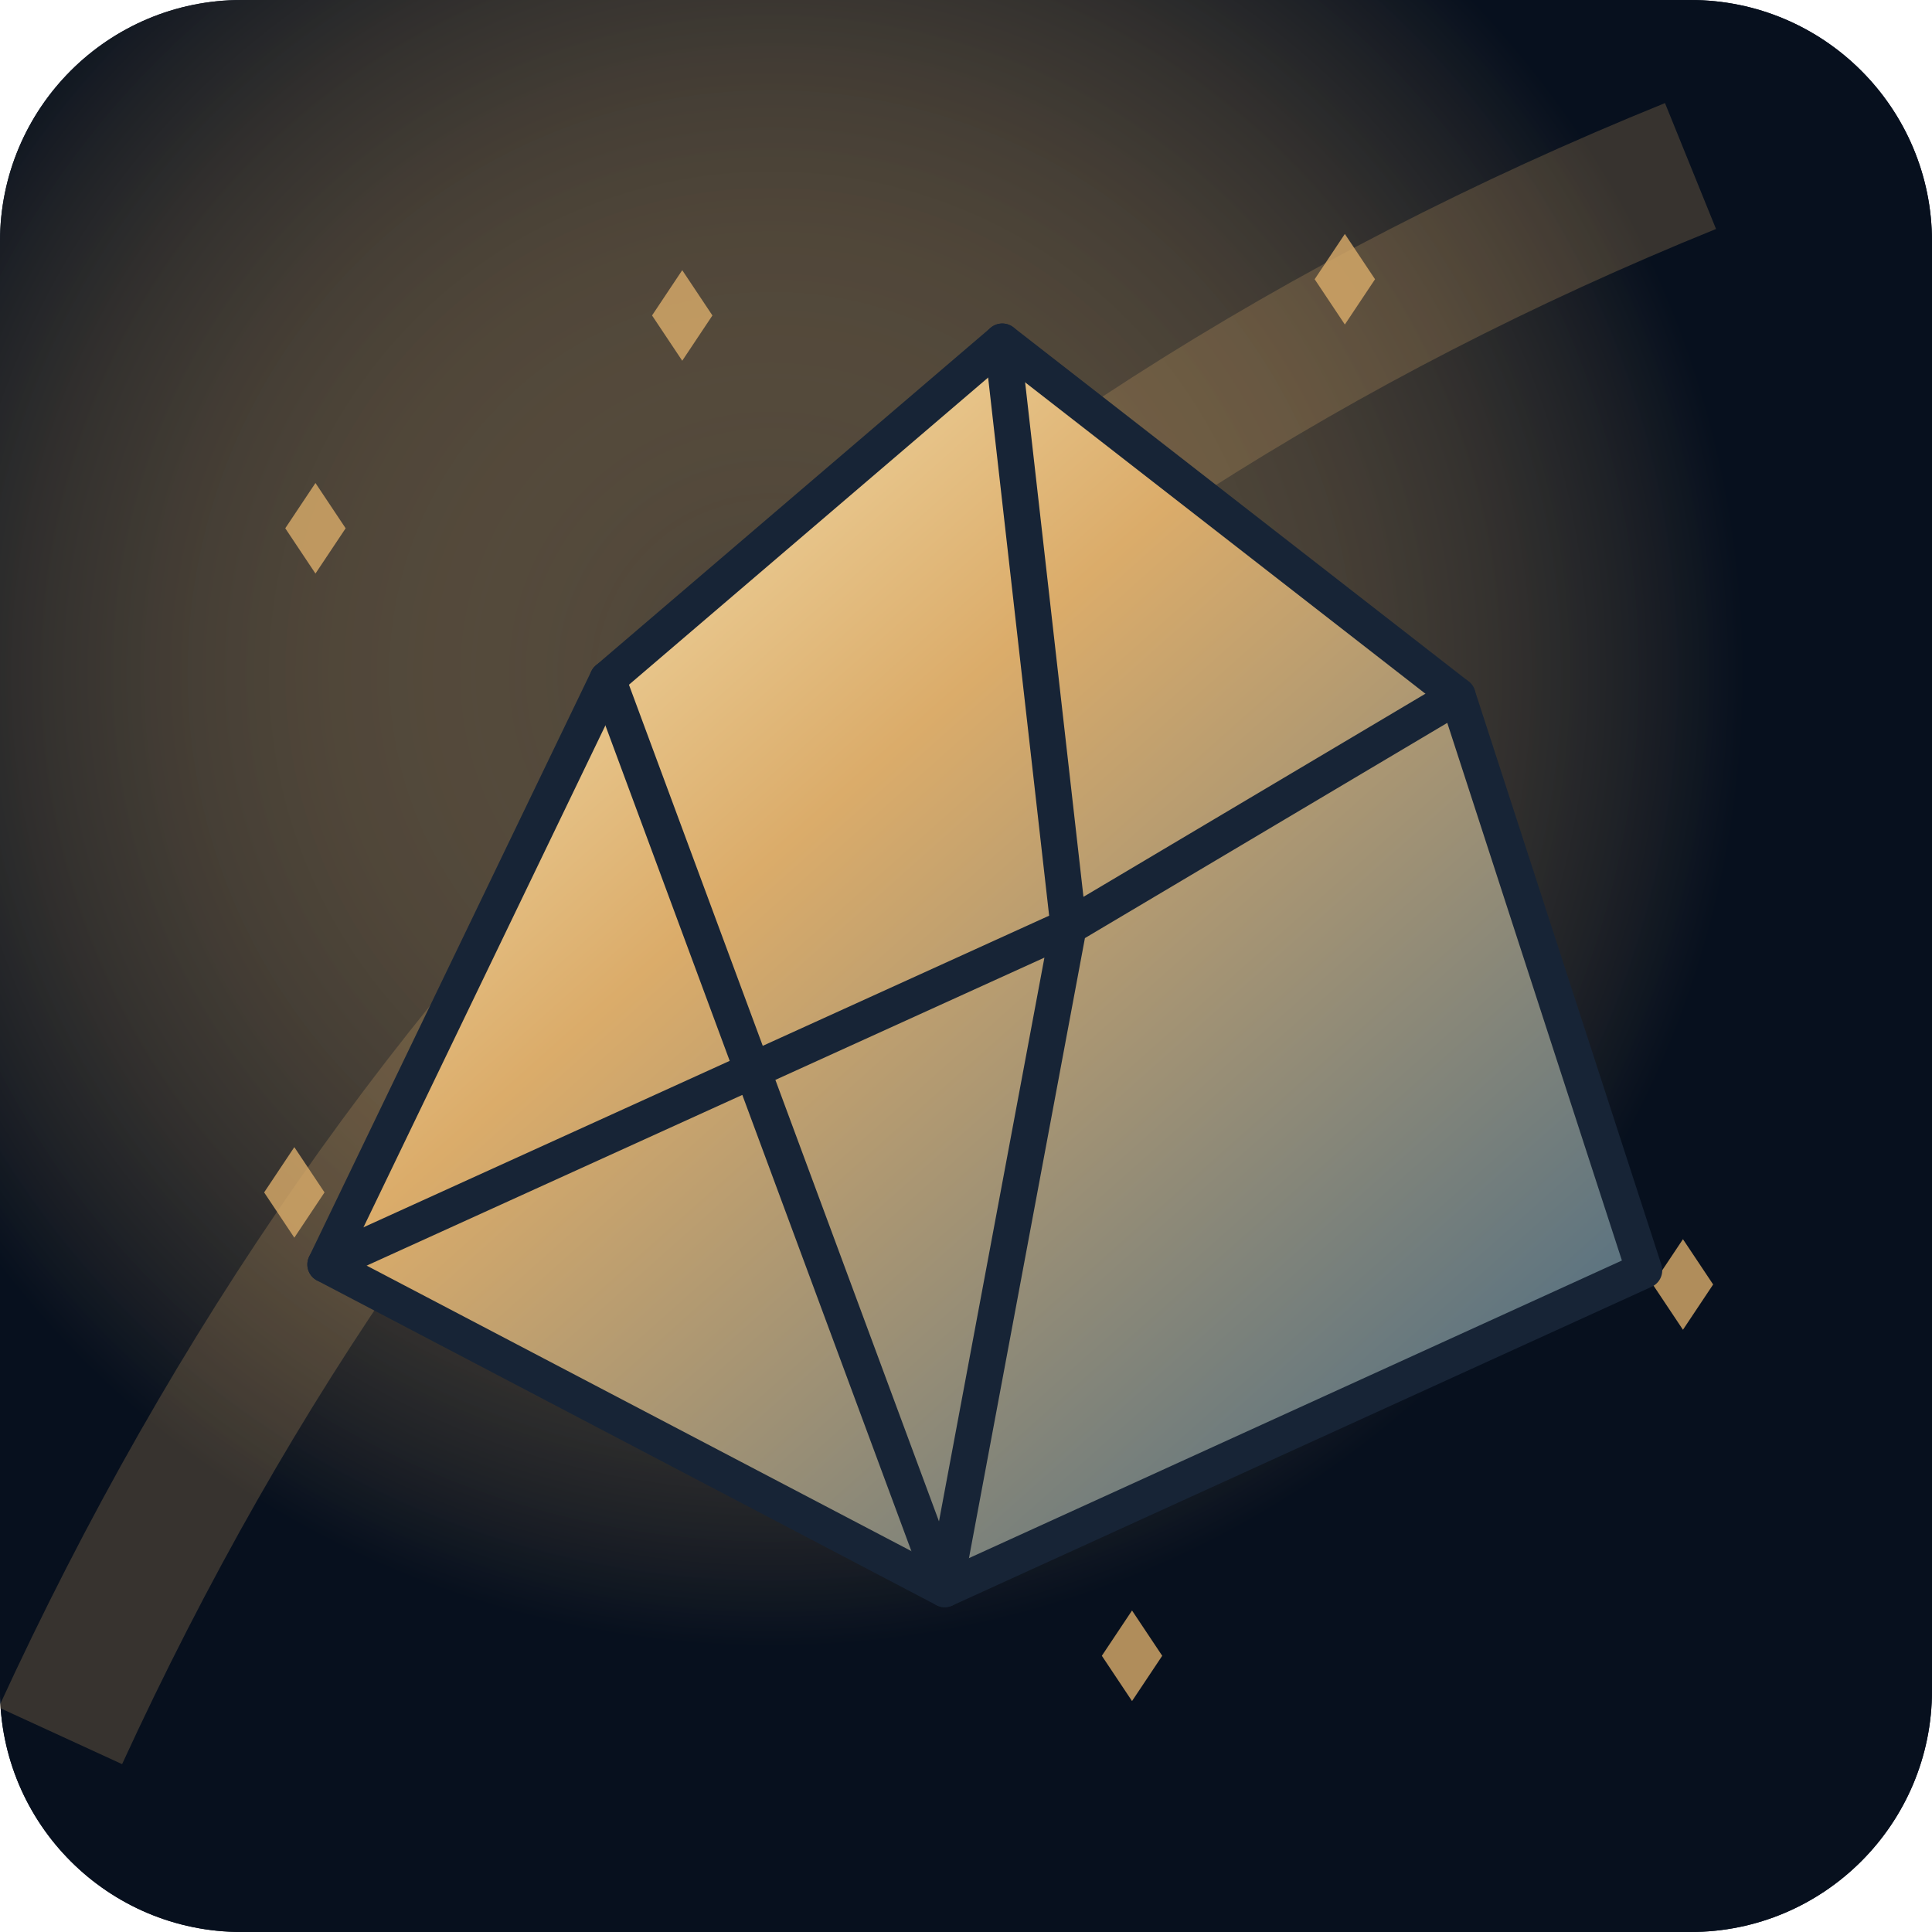
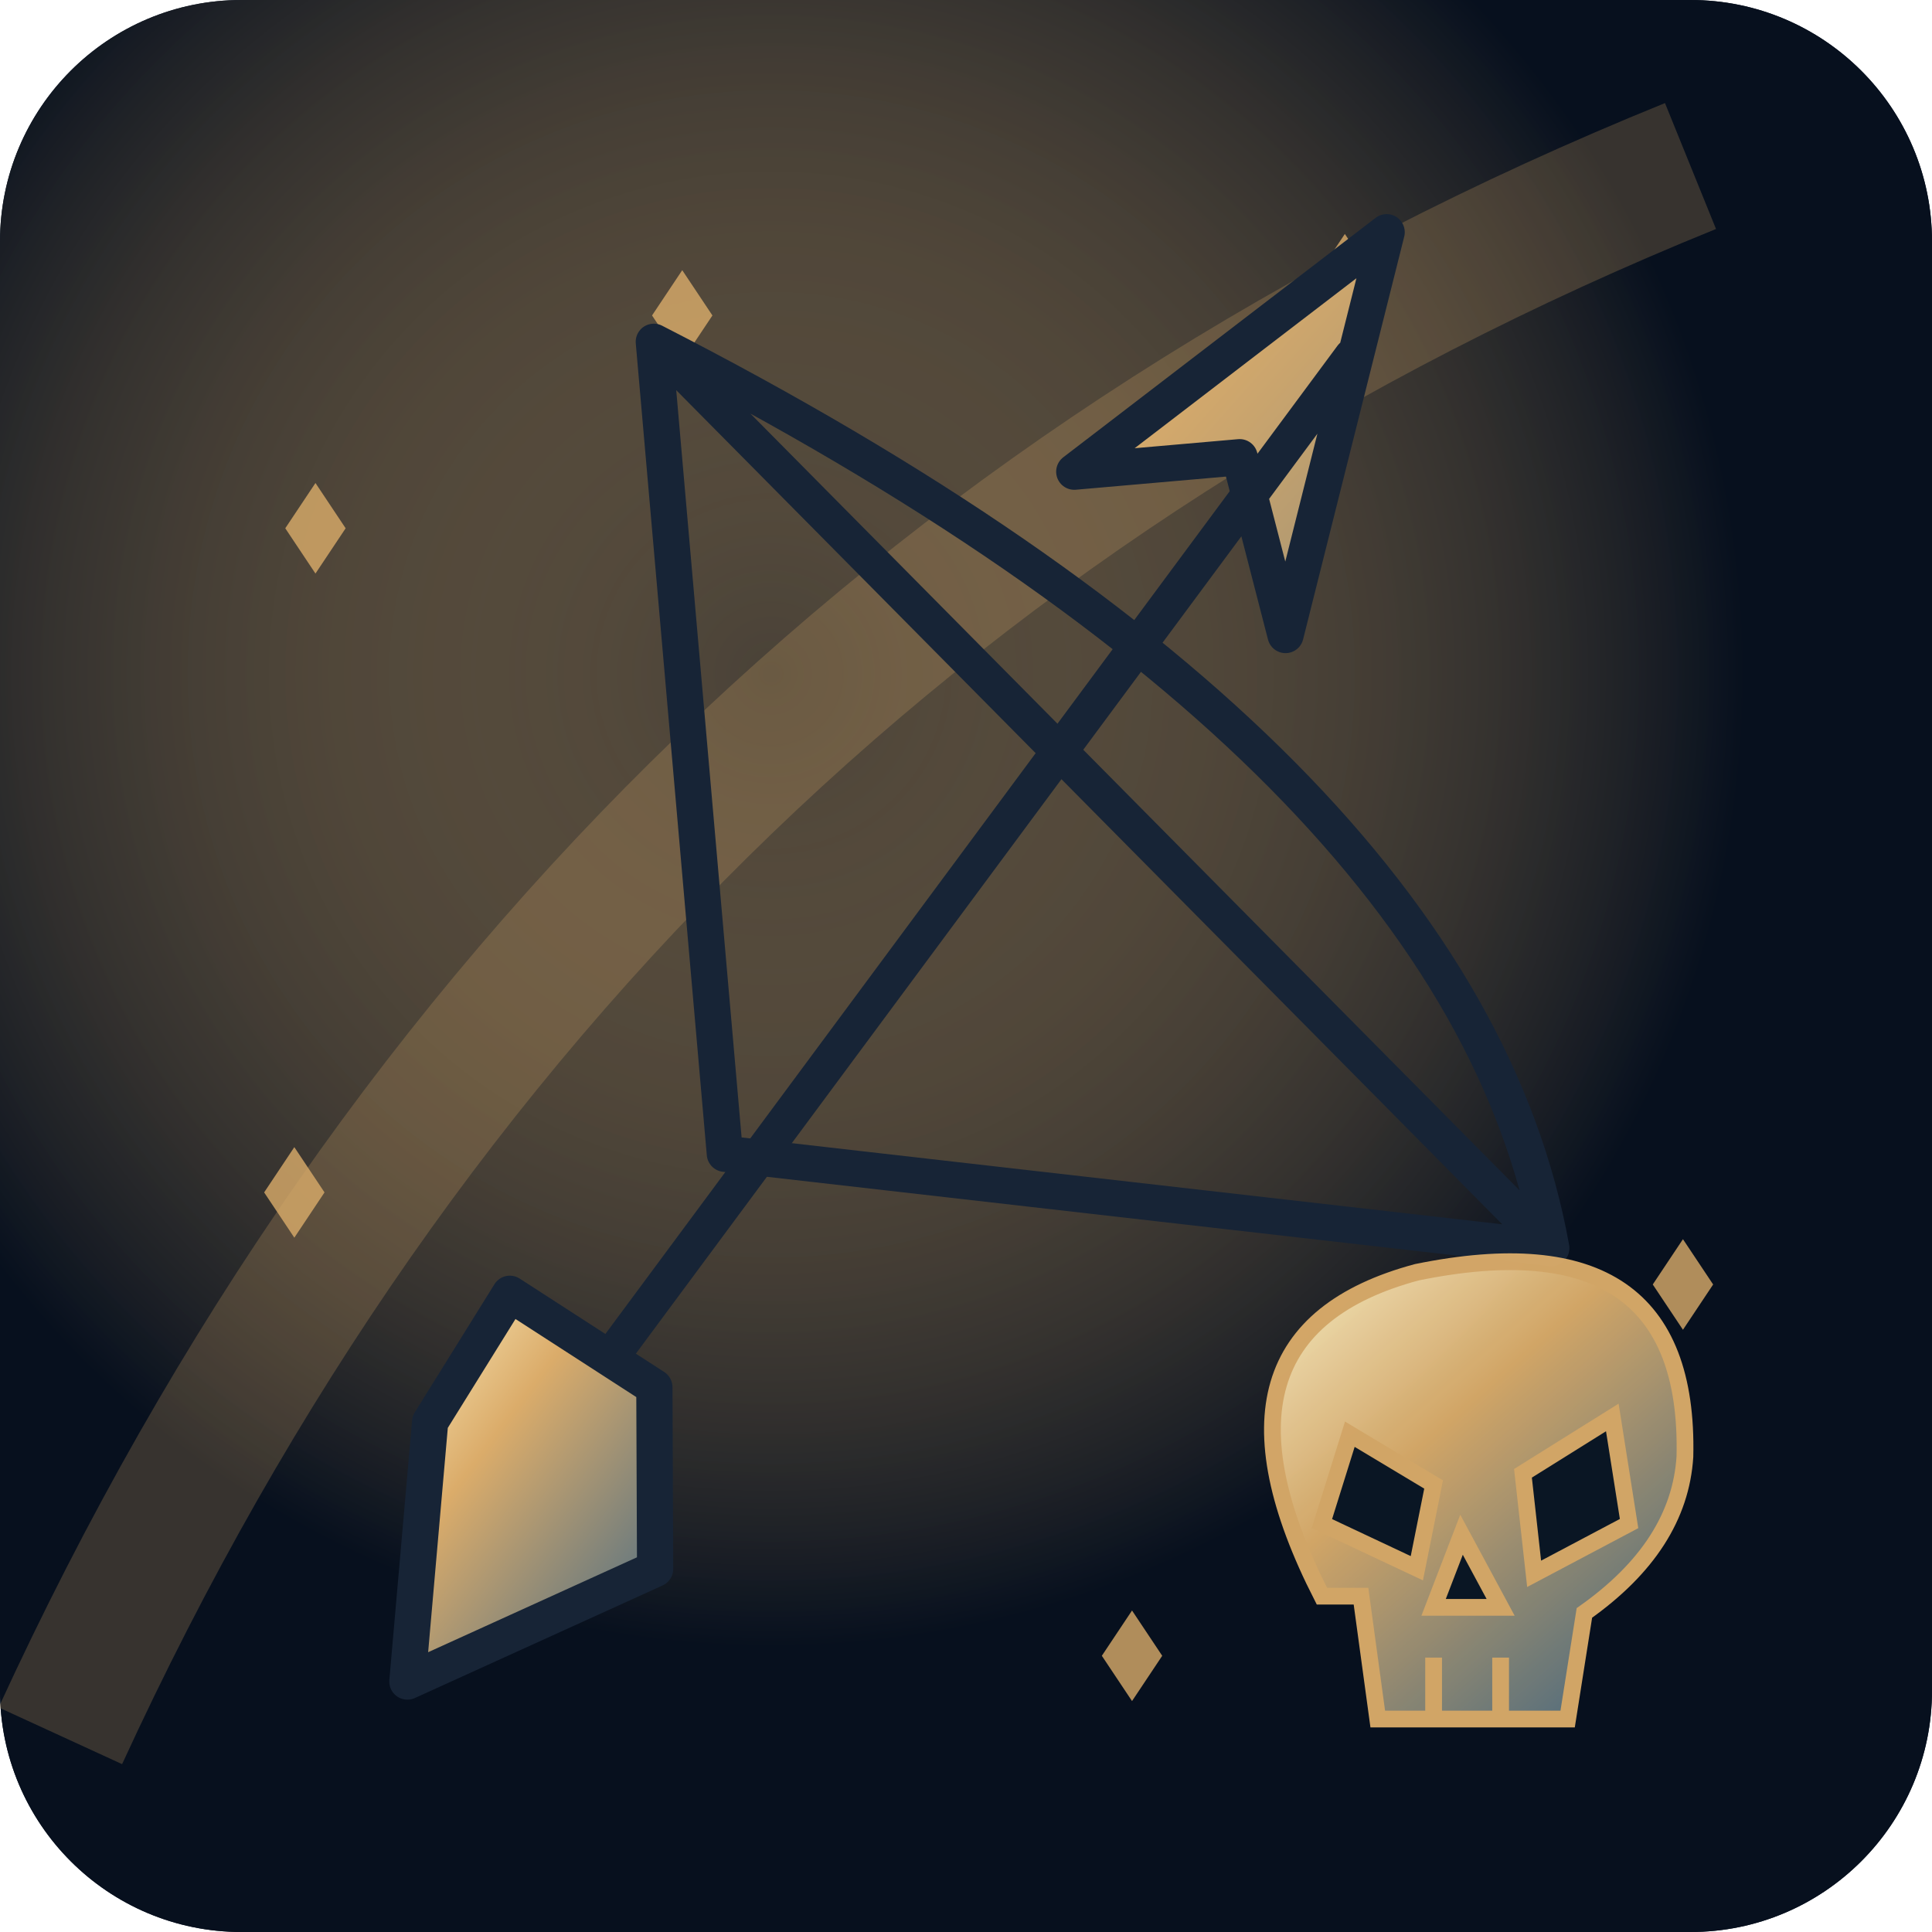
<svg xmlns="http://www.w3.org/2000/svg" viewBox="0 0 128 128">
  <defs>
    <radialGradient id="bg" cx="40%" cy="35%">
      <stop stop-color="#dbac6a" stop-opacity=".3" />
      <stop offset="1" stop-color="#07101e" />
    </radialGradient>
    <linearGradient id="metal" x2=".8" y2="1">
      <stop stop-color="#fff4c8" />
      <stop offset=".42" stop-color="#dbac6a" />
      <stop offset="1" stop-color="#547082" />
    </linearGradient>
  </defs>
  <rect width="128" height="128" rx="16" fill="#0a1422" />
  <rect width="128" height="128" rx="16" fill="url(#bg)" />
  <path d="M4 115Q38 41 112 11" fill="none" stroke="#dbac6a" opacity="0.23" stroke-width="9" />
  <path d="m45.2 17.9 2 3-2 3-2-3Z" fill="#dbac6a" opacity=".8" />
  <path d="m111.5 82.1 2 3-2 3-2-3Z" fill="#dbac6a" opacity=".8" />
  <path d="m19.5 76.0 2 3-2 3-2-3Z" fill="#dbac6a" opacity=".8" />
  <path d="m89.1 15.5 2 3-2 3-2-3Z" fill="#dbac6a" opacity=".8" />
  <path d="m75.0 106.7 2 3-2 3-2-3Z" fill="#dbac6a" opacity=".8" />
  <path d="m20.9 32.0 2 3-2 3-2-3Z" fill="#dbac6a" opacity=".8" />
  <g transform="translate(4 4) rotate(-5 60 60)" fill="url(#metal)" stroke="#172436" stroke-width="2.4" stroke-linejoin="round" stroke-linecap="round">
-     <path d="m16 76 22-37 28-20 28 26 9 39-48 17Z" />
-     <path d="m38 39 17 62 12-43 27-13M16 76l51-18-1-39" fill="none" />
+     <path d="m27 92 62-70M70 28l22-14-9 26-2-12Z" />
+     <path d="m28 79 9 7-1 12-17 6 3-17Z" />
+     <path d="M43 17q51 32 54 65M43 17l54 65-54-11Z" fill="none" />
+   </g>
+   <g transform="translate(75 78) scale(.37)" opacity=".95" fill="url(#metal)" stroke="#dbac6a" stroke-width="3">
+     <path d="M34 75Q10 28 51 17q49-10 48 33-1 16-18 28l-3 19H44l-3-22Z" />
+     <path d="m39 46 15 9-3 15-17-8ZM70 53l16-10 3 19-17 9ZM59 64l-5 13h12Z" fill="#0b1625" />
+     <path d="M54 86v12m12-12v12" fill="none" />
  </g>
</svg>
